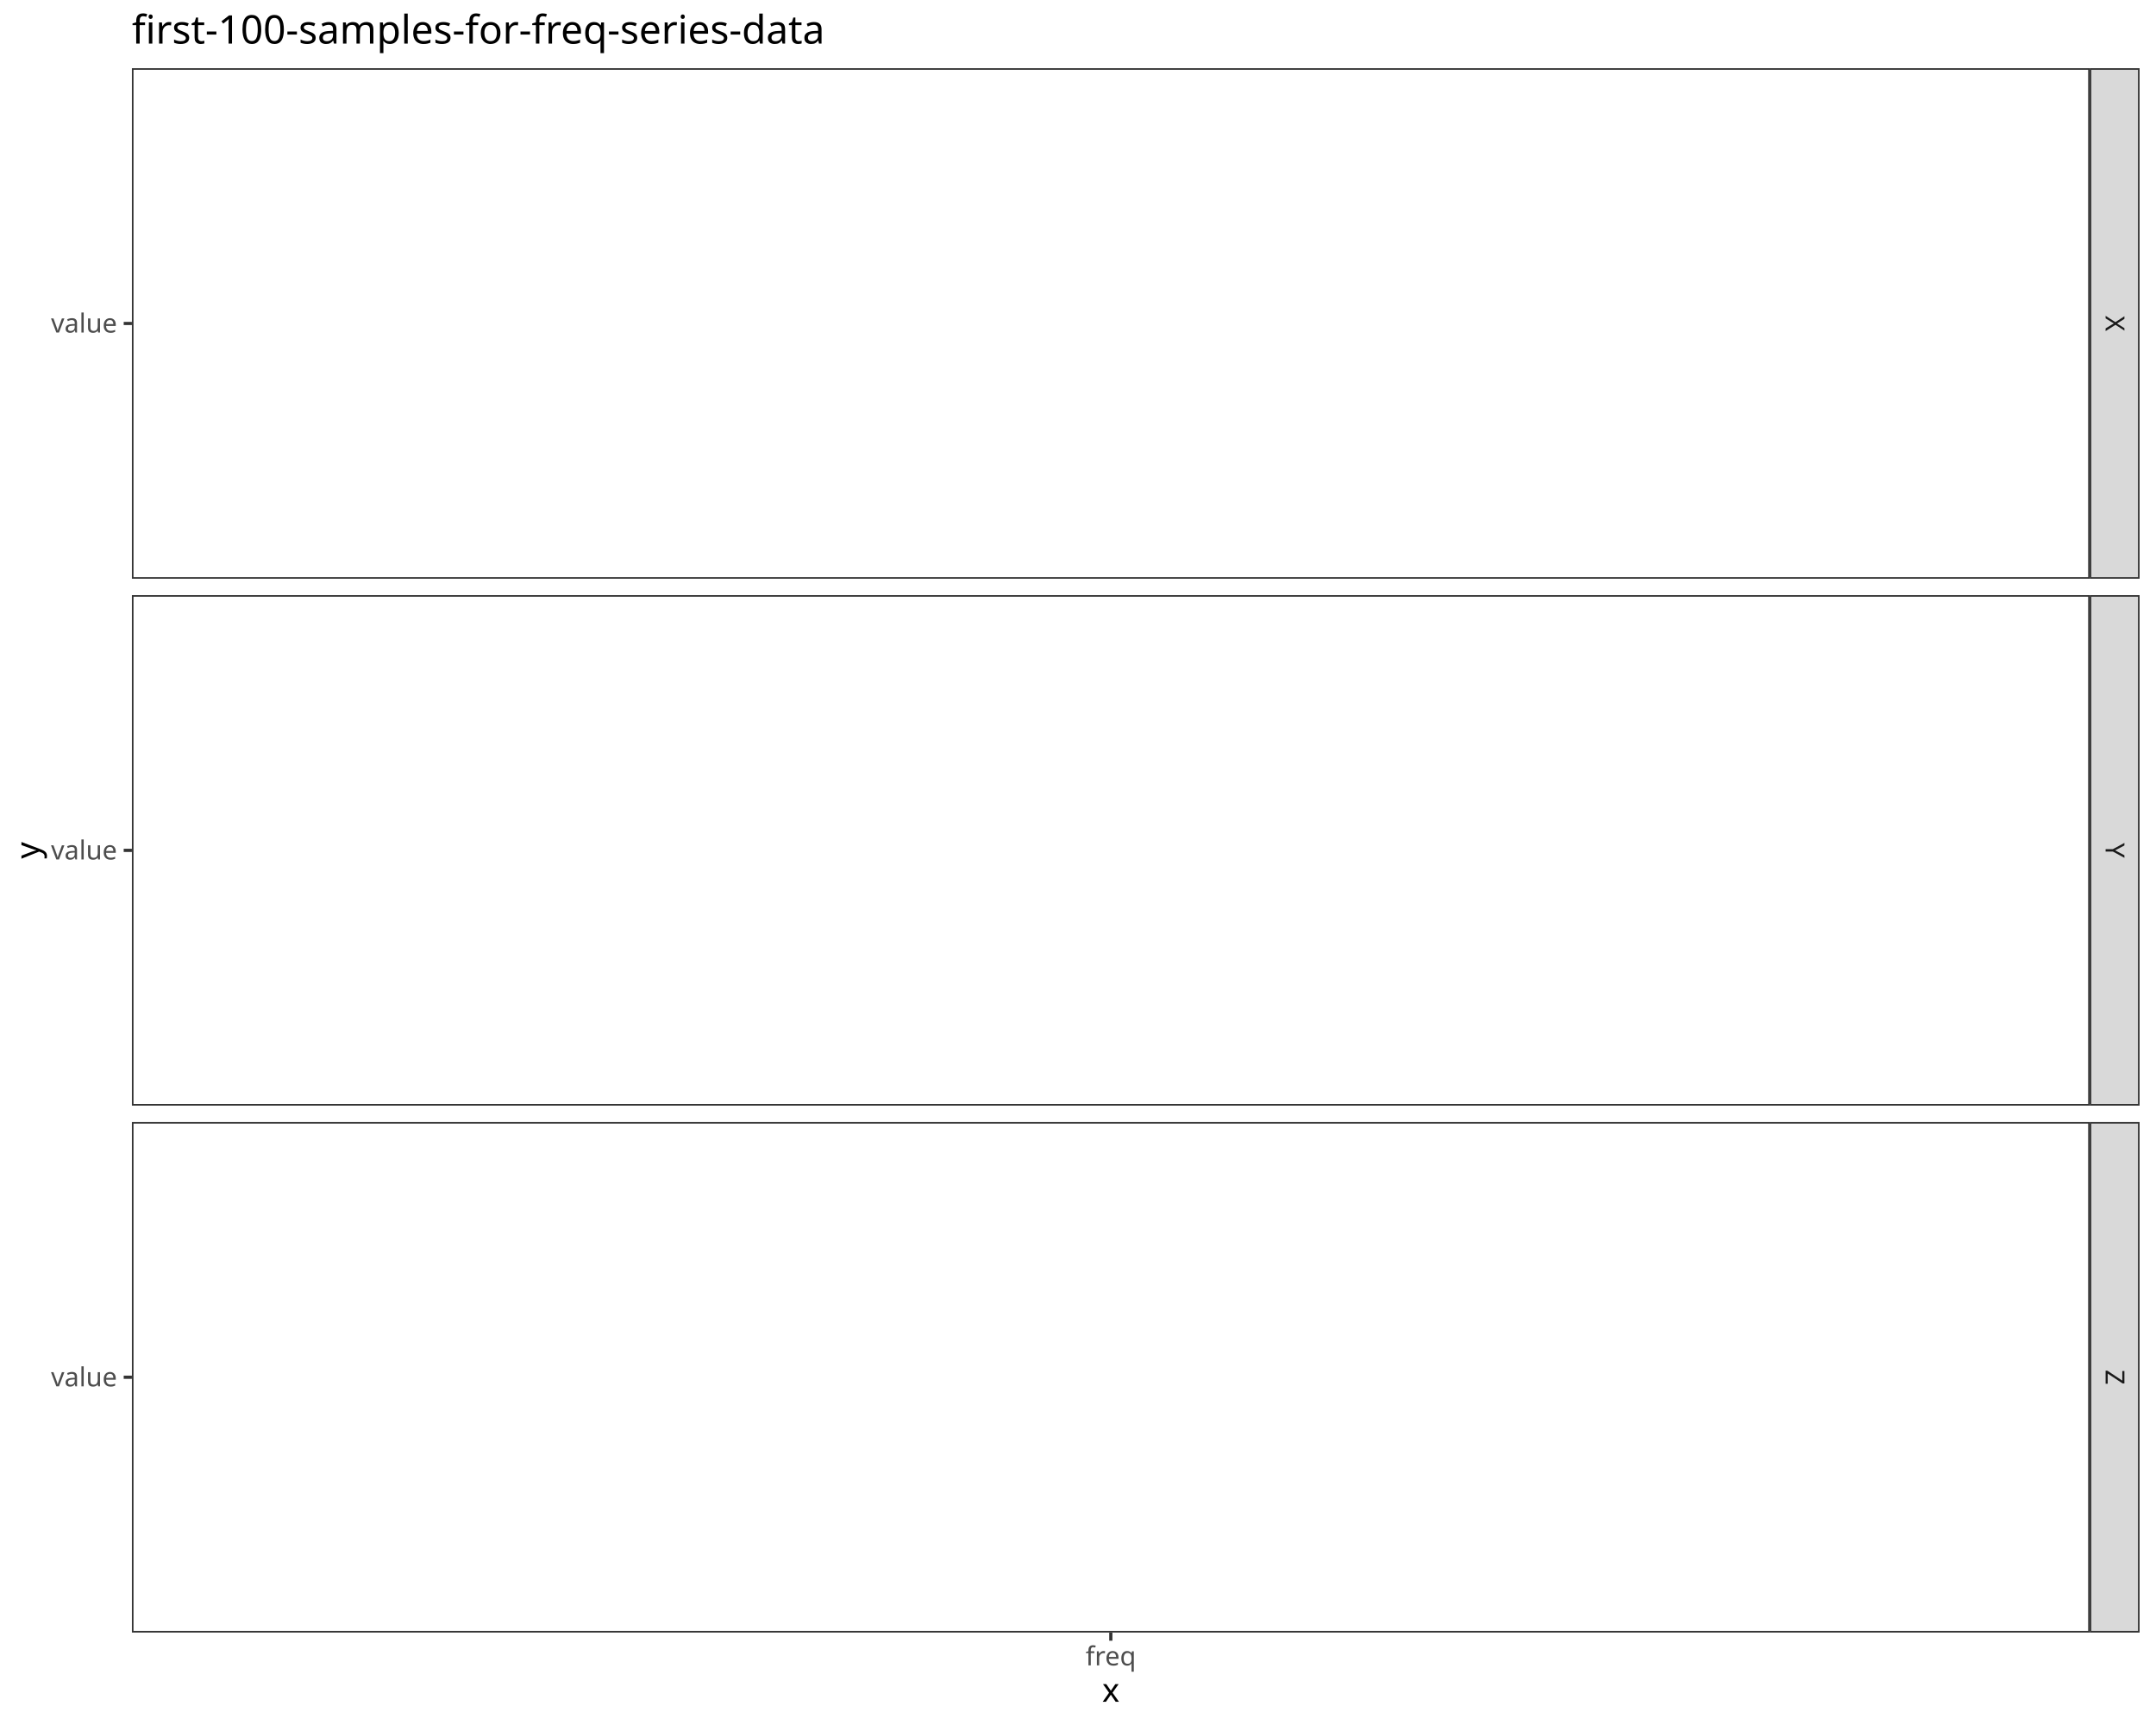
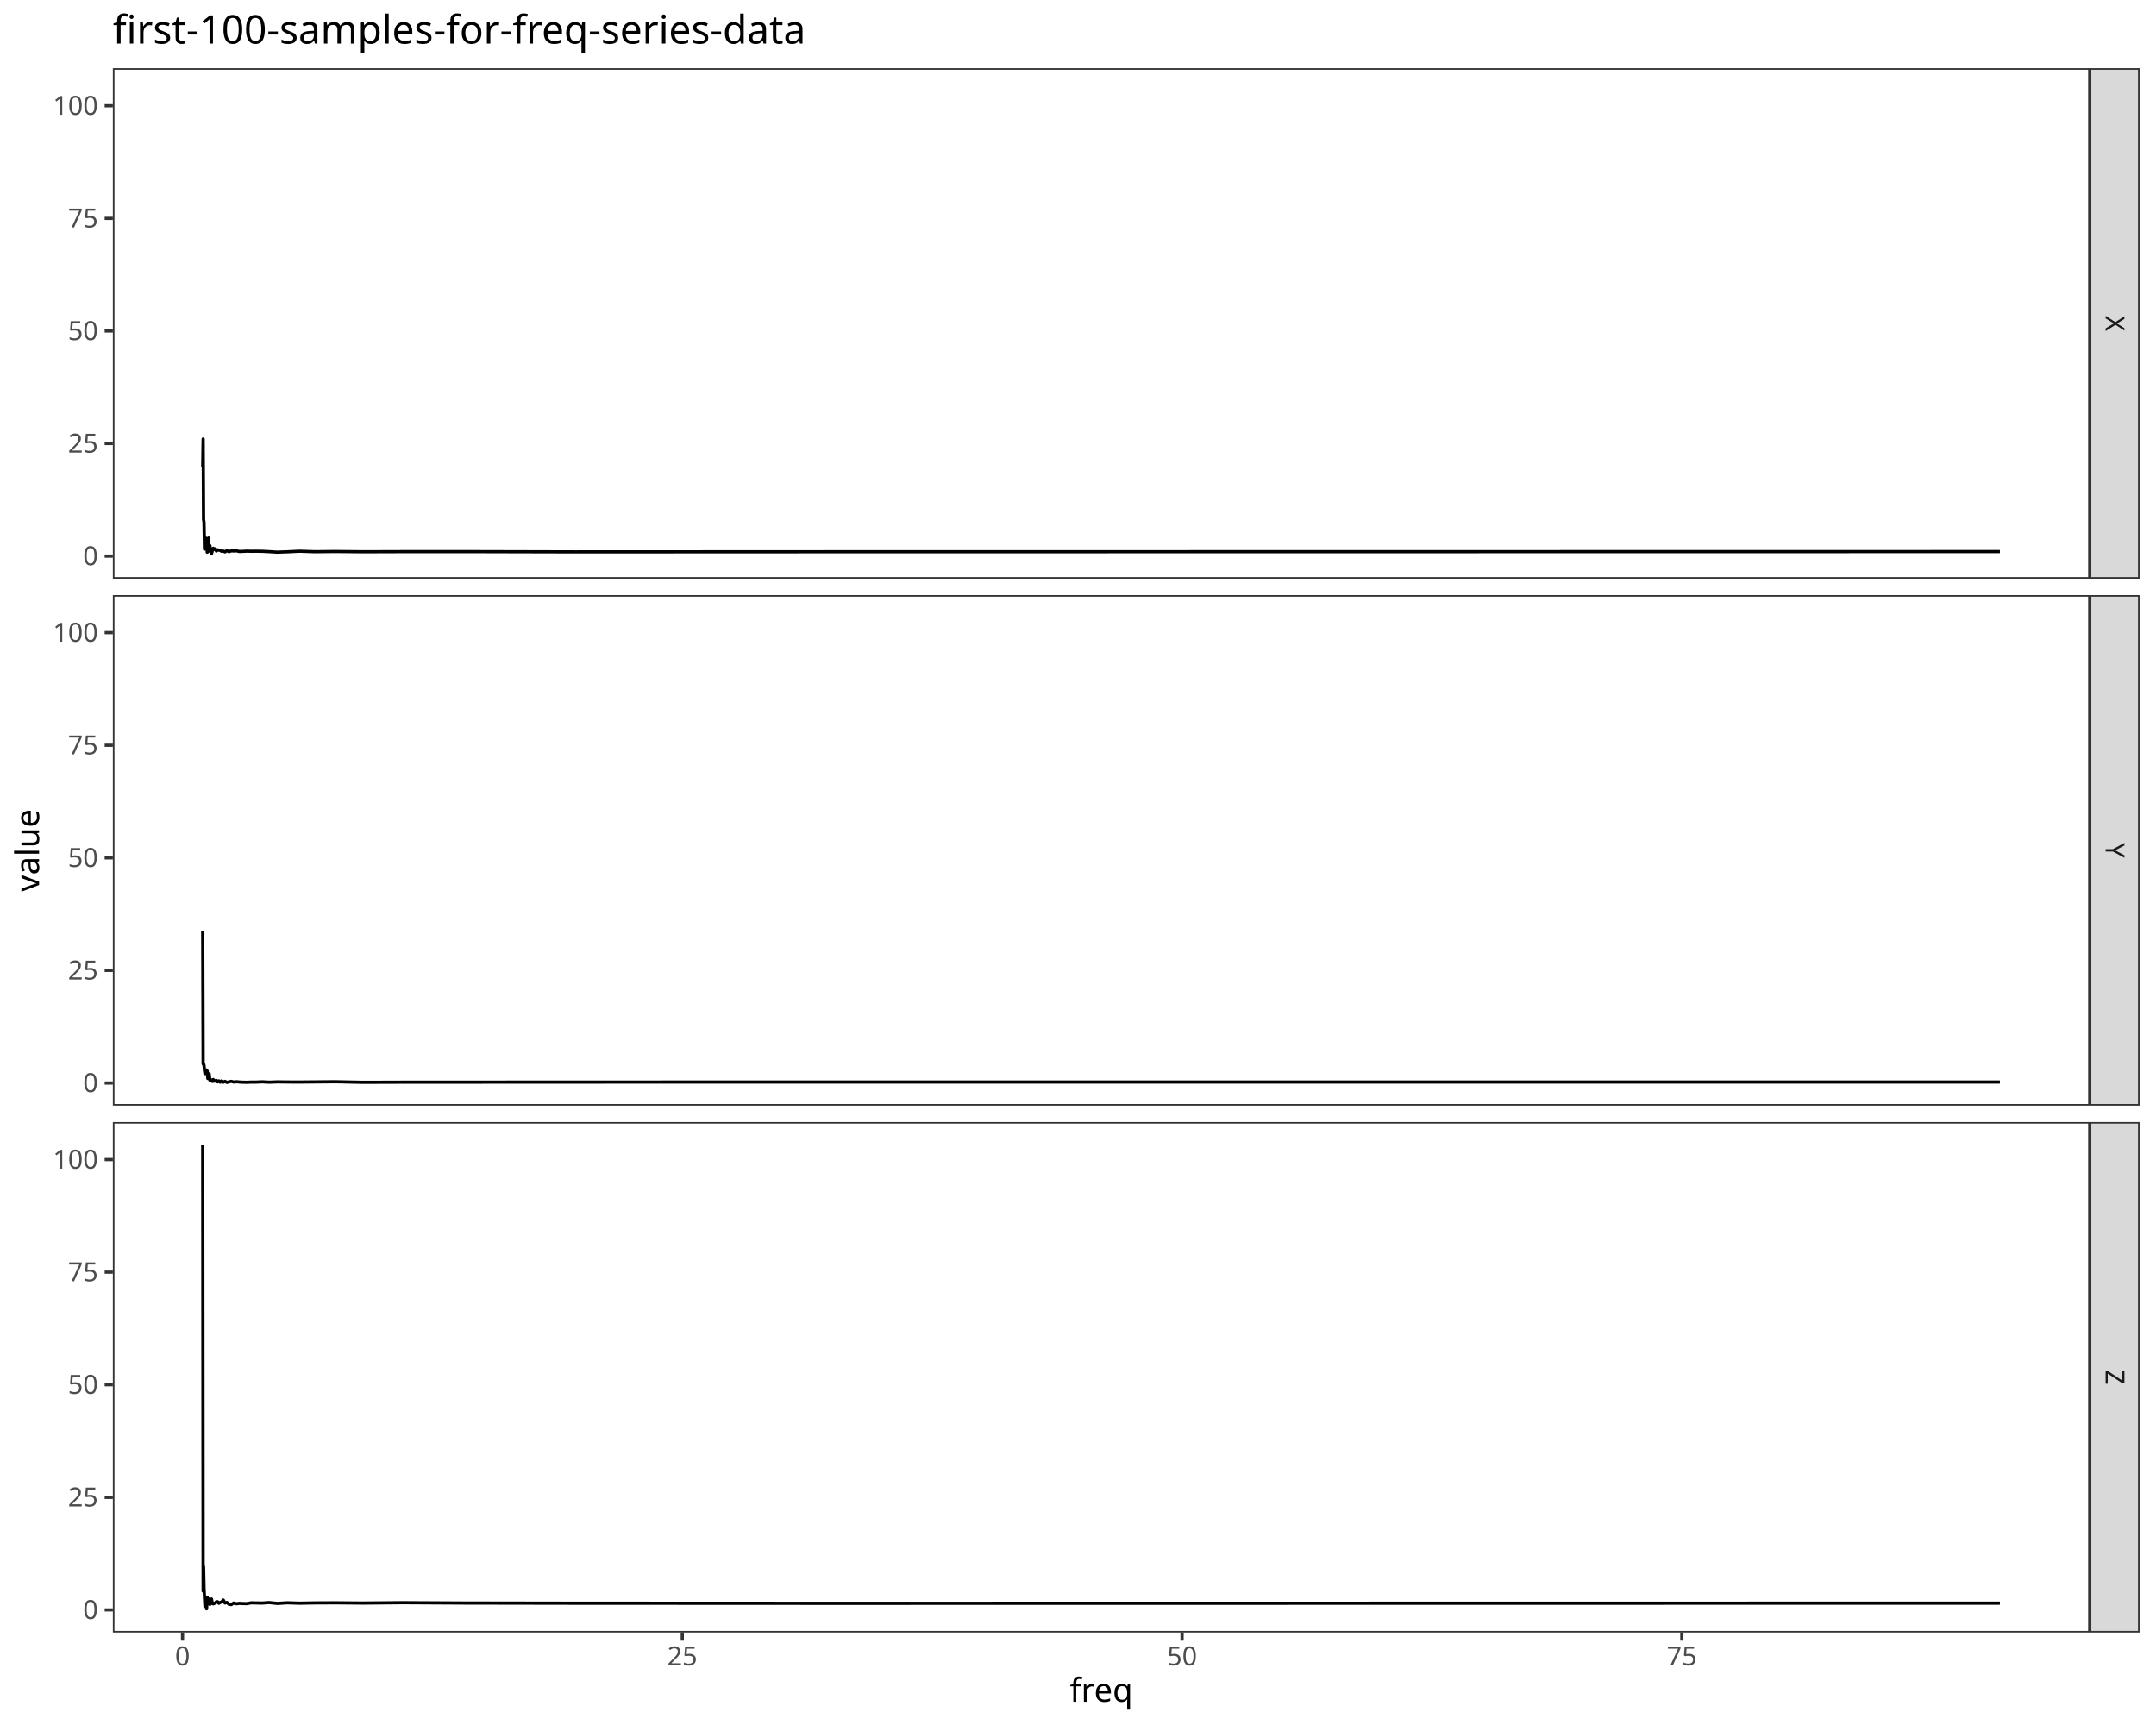
<svg xmlns="http://www.w3.org/2000/svg" class="svglite" data-engine-version="2.0" width="720.00pt" height="576.00pt" viewBox="0 0 720.00 576.00">
  <defs>
    <style type="text/css">
    .svglite line, .svglite polyline, .svglite polygon, .svglite path, .svglite rect, .svglite circle {
      fill: none;
      stroke: #000000;
      stroke-linecap: round;
      stroke-linejoin: round;
      stroke-miterlimit: 10.00;
    }
  </style>
  </defs>
  <rect width="100%" height="100%" style="stroke: none; fill: #FFFFFF;" />
  <defs>
    <clipPath id="cpMC4wMHw3MjAuMDB8MC4wMHw1NzYuMDA=">
      <rect x="0.00" y="0.00" width="720.00" height="576.00" />
    </clipPath>
  </defs>
  <g clip-path="url(#cpMC4wMHw3MjAuMDB8MC4wMHw1NzYuMDA=)">
    <rect x="0.00" y="0.00" width="720.00" height="576.00" style="stroke-width: 1.07; stroke: #FFFFFF; fill: #FFFFFF;" />
  </g>
  <defs>
-     <clipPath id="cpNDQuMDV8Njk3Ljg3fDIyLjc4fDE5My4yNA==">
-       <rect x="44.05" y="22.78" width="653.83" height="170.46" />
+     <clipPath id="cpMzcuNjl8Njk3Ljg3fDIyLjc4fDE5My4yNA==">
+       <rect x="37.69" y="22.78" width="660.18" height="170.46" />
    </clipPath>
  </defs>
-   <g clip-path="url(#cpNDQuMDV8Njk3Ljg3fDIyLjc4fDE5My4yNA==)">
-     <rect x="44.05" y="22.78" width="653.83" height="170.46" style="stroke-width: 1.07; stroke: none; fill: #FFFFFF;" />
-     <polyline points="370.96,108.01 370.96,108.01 370.96,108.01 370.96,108.01 370.96,108.01 370.96,108.01 370.96,108.01 370.96,108.01 370.96,108.01 370.96,108.01 370.96,108.01 370.96,108.01 370.96,108.01 370.96,108.01 370.96,108.01 370.96,108.01 370.96,108.01 370.96,108.01 370.96,108.01 370.96,108.01 370.96,108.01 370.96,108.01 370.96,108.01 370.96,108.01 370.96,108.01 370.96,108.01 370.96,108.01 370.96,108.01 370.96,108.01 370.96,108.01 370.96,108.01 370.96,108.01 370.96,108.01 370.96,108.01 370.96,108.01 370.96,108.01 370.96,108.01 370.96,108.01 370.96,108.01 370.96,108.01 370.96,108.01 370.96,108.01 370.96,108.01 370.96,108.01 370.96,108.01 370.96,108.01 370.96,108.01 370.96,108.01 370.96,108.01 370.96,108.01 " style="stroke-width: 1.07; stroke-linecap: butt;" />
-     <rect x="44.05" y="22.78" width="653.83" height="170.46" style="stroke-width: 1.07; stroke: #333333;" />
+   <g clip-path="url(#cpMzcuNjl8Njk3Ljg3fDIyLjc4fDE5My4yNA==)">
+     <rect x="37.69" y="22.78" width="660.18" height="170.46" style="stroke-width: 1.07; stroke: none; fill: #FFFFFF;" />
+     <polyline points="67.70,155.95 67.84,146.60 67.98,173.46 68.13,174.42 68.29,183.37 68.45,179.21 68.63,181.77 68.81,179.87 68.99,180.24 69.19,184.40 69.40,184.23 69.62,179.67 69.85,182.91 70.09,182.20 70.35,184.03 70.62,184.98 70.91,183.86 71.22,183.08 71.54,183.51 71.89,183.24 72.26,184.00 72.66,183.60 73.08,183.68 73.54,183.83 74.03,184.09 74.56,184.03 75.14,184.29 75.77,183.84 76.46,184.23 77.21,183.94 78.04,183.98 78.97,183.94 79.99,184.16 81.14,184.11 82.44,184.04 83.92,184.08 85.61,184.06 87.58,184.09 89.88,184.21 92.62,184.38 95.94,184.26 100.03,184.06 105.21,184.23 111.96,184.16 121.15,184.25 134.38,184.21 155.06,184.20 191.96,184.29 276.45,184.25 667.86,184.19 " style="stroke-width: 1.07; stroke-linecap: butt;" />
+     <rect x="37.69" y="22.78" width="660.18" height="170.46" style="stroke-width: 1.07; stroke: #333333;" />
  </g>
  <g clip-path="url(#cpMC4wMHw3MjAuMDB8MC4wMHw1NzYuMDA=)">
</g>
  <defs>
-     <clipPath id="cpNDQuMDV8Njk3Ljg3fDE5OC43MnwzNjkuMTg=">
-       <rect x="44.05" y="198.72" width="653.83" height="170.46" />
+     <clipPath id="cpMzcuNjl8Njk3Ljg3fDE5OC43MnwzNjkuMTg=">
+       <rect x="37.69" y="198.72" width="660.18" height="170.46" />
    </clipPath>
  </defs>
-   <g clip-path="url(#cpNDQuMDV8Njk3Ljg3fDE5OC43MnwzNjkuMTg=)">
-     <rect x="44.05" y="198.72" width="653.83" height="170.46" style="stroke-width: 1.07; stroke: none; fill: #FFFFFF;" />
-     <polyline points="370.96,283.95 370.96,283.95 370.96,283.95 370.96,283.95 370.96,283.95 370.96,283.95 370.96,283.95 370.96,283.95 370.96,283.95 370.96,283.95 370.96,283.95 370.96,283.95 370.96,283.95 370.96,283.95 370.96,283.95 370.96,283.95 370.96,283.95 370.96,283.95 370.96,283.95 370.96,283.95 370.96,283.95 370.96,283.95 370.96,283.95 370.96,283.95 370.96,283.95 370.96,283.95 370.96,283.95 370.96,283.95 370.96,283.95 370.96,283.95 370.96,283.95 370.96,283.95 370.96,283.95 370.96,283.95 370.96,283.95 370.96,283.95 370.96,283.95 370.96,283.95 370.96,283.95 370.96,283.95 370.96,283.95 370.96,283.95 370.96,283.95 370.96,283.95 370.96,283.95 370.96,283.95 370.96,283.95 370.96,283.95 370.96,283.95 370.96,283.95 " style="stroke-width: 1.07; stroke-linecap: butt;" />
-     <rect x="44.05" y="198.72" width="653.83" height="170.46" style="stroke-width: 1.07; stroke: #333333;" />
+   <g clip-path="url(#cpMzcuNjl8Njk3Ljg3fDE5OC43MnwzNjkuMTg=)">
+     <rect x="37.69" y="198.72" width="660.18" height="170.46" style="stroke-width: 1.07; stroke: none; fill: #FFFFFF;" />
+     <polyline points="67.70,310.95 67.84,355.28 67.98,355.27 68.13,355.75 68.29,357.52 68.45,358.49 68.63,357.70 68.81,357.30 68.99,357.28 69.19,357.72 69.40,360.12 69.62,358.85 69.85,358.58 70.09,360.71 70.35,360.49 70.62,360.93 70.91,361.09 71.22,360.46 71.54,361.04 71.89,360.90 72.26,360.77 72.66,361.25 73.08,360.91 73.54,361.36 74.03,360.92 74.56,361.35 75.14,361.08 75.77,361.43 76.46,361.26 77.21,361.07 78.04,361.30 78.97,361.20 79.99,361.30 81.14,361.36 82.44,361.38 83.92,361.32 85.61,361.32 87.58,361.23 89.88,361.35 92.62,361.25 95.94,361.29 100.03,361.31 105.21,361.26 111.96,361.20 121.15,361.39 134.38,361.35 155.06,361.34 191.96,361.32 276.45,361.30 667.86,361.30 " style="stroke-width: 1.07; stroke-linecap: butt;" />
+     <rect x="37.69" y="198.72" width="660.18" height="170.46" style="stroke-width: 1.07; stroke: #333333;" />
  </g>
  <g clip-path="url(#cpMC4wMHw3MjAuMDB8MC4wMHw1NzYuMDA=)">
</g>
  <defs>
-     <clipPath id="cpNDQuMDV8Njk3Ljg3fDM3NC42Nnw1NDUuMTE=">
-       <rect x="44.05" y="374.66" width="653.83" height="170.46" />
+     <clipPath id="cpMzcuNjl8Njk3Ljg3fDM3NC42Nnw1NDUuMTE=">
+       <rect x="37.69" y="374.66" width="660.18" height="170.46" />
    </clipPath>
  </defs>
-   <g clip-path="url(#cpNDQuMDV8Njk3Ljg3fDM3NC42Nnw1NDUuMTE=)">
-     <rect x="44.05" y="374.66" width="653.83" height="170.46" style="stroke-width: 1.07; stroke: none; fill: #FFFFFF;" />
-     <polyline points="370.96,459.88 370.96,459.88 370.96,459.88 370.96,459.88 370.96,459.88 370.96,459.88 370.96,459.88 370.96,459.88 370.96,459.88 370.96,459.88 370.96,459.88 370.96,459.88 370.96,459.88 370.96,459.88 370.96,459.88 370.96,459.88 370.96,459.88 370.96,459.88 370.96,459.88 370.96,459.88 370.96,459.88 370.96,459.88 370.96,459.88 370.96,459.88 370.96,459.88 370.96,459.88 370.96,459.88 370.96,459.88 370.96,459.88 370.96,459.88 370.96,459.88 370.96,459.88 370.96,459.88 370.96,459.88 370.96,459.88 370.96,459.88 370.96,459.88 370.96,459.88 370.96,459.88 370.96,459.88 370.96,459.88 370.96,459.88 370.96,459.88 370.96,459.88 370.96,459.88 370.96,459.88 370.96,459.88 370.96,459.88 370.96,459.88 370.96,459.88 " style="stroke-width: 1.07; stroke-linecap: butt;" />
-     <rect x="44.05" y="374.66" width="653.83" height="170.46" style="stroke-width: 1.07; stroke: #333333;" />
+   <g clip-path="url(#cpMzcuNjl8Njk3Ljg3fDM3NC42Nnw1NDUuMTE=)">
+     <rect x="37.69" y="374.66" width="660.18" height="170.46" style="stroke-width: 1.07; stroke: none; fill: #FFFFFF;" />
+     <polyline points="67.70,382.40 67.84,531.28 67.98,523.16 68.13,530.26 68.29,533.46 68.45,536.34 68.63,533.28 68.81,533.74 68.99,537.21 69.19,533.33 69.40,535.56 69.62,533.92 69.85,534.62 70.09,535.73 70.35,535.51 70.62,533.93 70.91,535.40 71.22,535.56 71.54,535.39 71.89,535.28 72.26,534.85 72.66,534.84 73.08,535.36 73.54,535.08 74.03,534.91 74.56,534.28 75.14,535.26 75.77,535.06 76.46,535.67 77.21,535.79 78.04,535.28 78.97,535.51 79.99,535.37 81.14,535.45 82.44,535.47 83.92,535.20 85.61,535.24 87.58,535.28 89.88,535.11 92.62,535.40 95.94,535.19 100.03,535.32 105.21,535.23 111.96,535.20 121.15,535.28 134.38,535.16 155.06,535.27 191.96,535.33 276.45,535.37 667.86,535.31 " style="stroke-width: 1.07; stroke-linecap: butt;" />
+     <rect x="37.69" y="374.66" width="660.18" height="170.46" style="stroke-width: 1.07; stroke: #333333;" />
  </g>
  <g clip-path="url(#cpMC4wMHw3MjAuMDB8MC4wMHw1NzYuMDA=)">
</g>
  <defs>
    <clipPath id="cpNjk3Ljg3fDcxNC41MnwyMi43OHwxOTMuMjQ=">
      <rect x="697.87" y="22.78" width="16.65" height="170.46" />
    </clipPath>
  </defs>
  <g clip-path="url(#cpNjk3Ljg3fDcxNC41MnwyMi43OHwxOTMuMjQ=)">
    <rect x="697.87" y="22.78" width="16.65" height="170.46" style="stroke-width: 1.07; stroke: #333333; fill: #D9D9D9;" />
    <text transform="translate(703.17,108.01) rotate(90)" text-anchor="middle" style="font-size: 8.80px; fill: #1A1A1A; font-family: sans;" textLength="5.87px" lengthAdjust="spacingAndGlyphs">X</text>
  </g>
  <g clip-path="url(#cpMC4wMHw3MjAuMDB8MC4wMHw1NzYuMDA=)">
</g>
  <defs>
    <clipPath id="cpNjk3Ljg3fDcxNC41MnwxOTguNzJ8MzY5LjE4">
      <rect x="697.87" y="198.72" width="16.65" height="170.46" />
    </clipPath>
  </defs>
  <g clip-path="url(#cpNjk3Ljg3fDcxNC41MnwxOTguNzJ8MzY5LjE4)">
    <rect x="697.87" y="198.72" width="16.65" height="170.46" style="stroke-width: 1.07; stroke: #333333; fill: #D9D9D9;" />
    <text transform="translate(703.17,283.95) rotate(90)" text-anchor="middle" style="font-size: 8.80px; fill: #1A1A1A; font-family: sans;" textLength="5.87px" lengthAdjust="spacingAndGlyphs">Y</text>
  </g>
  <g clip-path="url(#cpMC4wMHw3MjAuMDB8MC4wMHw1NzYuMDA=)">
</g>
  <defs>
    <clipPath id="cpNjk3Ljg3fDcxNC41MnwzNzQuNjZ8NTQ1LjEx">
      <rect x="697.87" y="374.66" width="16.65" height="170.46" />
    </clipPath>
  </defs>
  <g clip-path="url(#cpNjk3Ljg3fDcxNC41MnwzNzQuNjZ8NTQ1LjEx)">
    <rect x="697.87" y="374.66" width="16.65" height="170.46" style="stroke-width: 1.07; stroke: #333333; fill: #D9D9D9;" />
    <text transform="translate(703.17,459.88) rotate(90)" text-anchor="middle" style="font-size: 8.80px; fill: #1A1A1A; font-family: sans;" textLength="5.38px" lengthAdjust="spacingAndGlyphs">Z</text>
  </g>
  <g clip-path="url(#cpMC4wMHw3MjAuMDB8MC4wMHw1NzYuMDA=)">
-     <polyline points="370.96,547.85 370.96,545.11 " style="stroke-width: 1.07; stroke: #333333; stroke-linecap: butt;" />
-     <text x="370.96" y="556.10" text-anchor="middle" style="font-size: 8.80px; fill: #4D4D4D; font-family: sans;" textLength="15.16px" lengthAdjust="spacingAndGlyphs">freq</text>
-     <text x="39.11" y="111.04" text-anchor="end" style="font-size: 8.80px; fill: #4D4D4D; font-family: sans;" textLength="21.04px" lengthAdjust="spacingAndGlyphs">value</text>
-     <polyline points="41.31,108.01 44.05,108.01 " style="stroke-width: 1.07; stroke: #333333; stroke-linecap: butt;" />
-     <text x="39.11" y="286.98" text-anchor="end" style="font-size: 8.80px; fill: #4D4D4D; font-family: sans;" textLength="21.04px" lengthAdjust="spacingAndGlyphs">value</text>
-     <polyline points="41.31,283.95 44.05,283.95 " style="stroke-width: 1.07; stroke: #333333; stroke-linecap: butt;" />
-     <text x="39.11" y="462.91" text-anchor="end" style="font-size: 8.80px; fill: #4D4D4D; font-family: sans;" textLength="21.04px" lengthAdjust="spacingAndGlyphs">value</text>
-     <polyline points="41.31,459.88 44.05,459.88 " style="stroke-width: 1.07; stroke: #333333; stroke-linecap: butt;" />
-     <text x="370.96" y="568.24" text-anchor="middle" style="font-size: 11.00px; font-family: sans;" textLength="5.50px" lengthAdjust="spacingAndGlyphs">x</text>
-     <text transform="translate(13.05,283.95) rotate(-90)" text-anchor="middle" style="font-size: 11.00px; font-family: sans;" textLength="5.50px" lengthAdjust="spacingAndGlyphs">y</text>
-     <text x="44.05" y="14.56" style="font-size: 13.20px; font-family: sans;" textLength="217.90px" lengthAdjust="spacingAndGlyphs">first-100-samples-for-freq-series-data</text>
+     <polyline points="60.95,547.85 60.95,545.11 " style="stroke-width: 1.07; stroke: #333333; stroke-linecap: butt;" />
+     <polyline points="227.85,547.85 227.85,545.11 " style="stroke-width: 1.07; stroke: #333333; stroke-linecap: butt;" />
+     <polyline points="394.75,547.85 394.75,545.11 " style="stroke-width: 1.07; stroke: #333333; stroke-linecap: butt;" />
+     <polyline points="561.65,547.85 561.65,545.11 " style="stroke-width: 1.07; stroke: #333333; stroke-linecap: butt;" />
+     <text x="60.95" y="556.10" text-anchor="middle" style="font-size: 8.80px; fill: #4D4D4D; font-family: sans;" textLength="4.89px" lengthAdjust="spacingAndGlyphs">0</text>
+     <text x="227.85" y="556.10" text-anchor="middle" style="font-size: 8.80px; fill: #4D4D4D; font-family: sans;" textLength="9.79px" lengthAdjust="spacingAndGlyphs">25</text>
+     <text x="394.75" y="556.10" text-anchor="middle" style="font-size: 8.80px; fill: #4D4D4D; font-family: sans;" textLength="9.79px" lengthAdjust="spacingAndGlyphs">50</text>
+     <text x="561.65" y="556.10" text-anchor="middle" style="font-size: 8.80px; fill: #4D4D4D; font-family: sans;" textLength="9.79px" lengthAdjust="spacingAndGlyphs">75</text>
+     <text x="32.76" y="188.73" text-anchor="end" style="font-size: 8.80px; fill: #4D4D4D; font-family: sans;" textLength="4.89px" lengthAdjust="spacingAndGlyphs">0</text>
+     <text x="32.76" y="151.13" text-anchor="end" style="font-size: 8.80px; fill: #4D4D4D; font-family: sans;" textLength="9.79px" lengthAdjust="spacingAndGlyphs">25</text>
+     <text x="32.76" y="113.54" text-anchor="end" style="font-size: 8.80px; fill: #4D4D4D; font-family: sans;" textLength="9.79px" lengthAdjust="spacingAndGlyphs">50</text>
+     <text x="32.76" y="75.95" text-anchor="end" style="font-size: 8.80px; fill: #4D4D4D; font-family: sans;" textLength="9.79px" lengthAdjust="spacingAndGlyphs">75</text>
+     <text x="32.76" y="38.35" text-anchor="end" style="font-size: 8.80px; fill: #4D4D4D; font-family: sans;" textLength="14.68px" lengthAdjust="spacingAndGlyphs">100</text>
+     <polyline points="34.95,185.70 37.69,185.70 " style="stroke-width: 1.07; stroke: #333333; stroke-linecap: butt;" />
+     <polyline points="34.95,148.10 37.69,148.10 " style="stroke-width: 1.07; stroke: #333333; stroke-linecap: butt;" />
+     <polyline points="34.95,110.51 37.69,110.51 " style="stroke-width: 1.07; stroke: #333333; stroke-linecap: butt;" />
+     <polyline points="34.95,72.92 37.69,72.92 " style="stroke-width: 1.07; stroke: #333333; stroke-linecap: butt;" />
+     <polyline points="34.95,35.32 37.69,35.32 " style="stroke-width: 1.07; stroke: #333333; stroke-linecap: butt;" />
+     <text x="32.76" y="364.66" text-anchor="end" style="font-size: 8.80px; fill: #4D4D4D; font-family: sans;" textLength="4.89px" lengthAdjust="spacingAndGlyphs">0</text>
+     <text x="32.76" y="327.07" text-anchor="end" style="font-size: 8.80px; fill: #4D4D4D; font-family: sans;" textLength="9.79px" lengthAdjust="spacingAndGlyphs">25</text>
+     <text x="32.76" y="289.48" text-anchor="end" style="font-size: 8.80px; fill: #4D4D4D; font-family: sans;" textLength="9.79px" lengthAdjust="spacingAndGlyphs">50</text>
+     <text x="32.76" y="251.88" text-anchor="end" style="font-size: 8.80px; fill: #4D4D4D; font-family: sans;" textLength="9.79px" lengthAdjust="spacingAndGlyphs">75</text>
+     <text x="32.76" y="214.29" text-anchor="end" style="font-size: 8.80px; fill: #4D4D4D; font-family: sans;" textLength="14.68px" lengthAdjust="spacingAndGlyphs">100</text>
+     <polyline points="34.95,361.63 37.69,361.63 " style="stroke-width: 1.07; stroke: #333333; stroke-linecap: butt;" />
+     <polyline points="34.95,324.04 37.69,324.04 " style="stroke-width: 1.07; stroke: #333333; stroke-linecap: butt;" />
+     <polyline points="34.95,286.45 37.69,286.45 " style="stroke-width: 1.07; stroke: #333333; stroke-linecap: butt;" />
+     <polyline points="34.95,248.85 37.69,248.85 " style="stroke-width: 1.07; stroke: #333333; stroke-linecap: butt;" />
+     <polyline points="34.95,211.26 37.69,211.26 " style="stroke-width: 1.07; stroke: #333333; stroke-linecap: butt;" />
+     <text x="32.76" y="540.60" text-anchor="end" style="font-size: 8.80px; fill: #4D4D4D; font-family: sans;" textLength="4.89px" lengthAdjust="spacingAndGlyphs">0</text>
+     <text x="32.76" y="503.00" text-anchor="end" style="font-size: 8.80px; fill: #4D4D4D; font-family: sans;" textLength="9.79px" lengthAdjust="spacingAndGlyphs">25</text>
+     <text x="32.76" y="465.41" text-anchor="end" style="font-size: 8.80px; fill: #4D4D4D; font-family: sans;" textLength="9.79px" lengthAdjust="spacingAndGlyphs">50</text>
+     <text x="32.76" y="427.82" text-anchor="end" style="font-size: 8.80px; fill: #4D4D4D; font-family: sans;" textLength="9.79px" lengthAdjust="spacingAndGlyphs">75</text>
+     <text x="32.76" y="390.23" text-anchor="end" style="font-size: 8.80px; fill: #4D4D4D; font-family: sans;" textLength="14.68px" lengthAdjust="spacingAndGlyphs">100</text>
+     <polyline points="34.95,537.57 37.69,537.57 " style="stroke-width: 1.07; stroke: #333333; stroke-linecap: butt;" />
+     <polyline points="34.95,499.98 37.69,499.98 " style="stroke-width: 1.07; stroke: #333333; stroke-linecap: butt;" />
+     <polyline points="34.95,462.38 37.69,462.38 " style="stroke-width: 1.07; stroke: #333333; stroke-linecap: butt;" />
+     <polyline points="34.95,424.79 37.69,424.79 " style="stroke-width: 1.07; stroke: #333333; stroke-linecap: butt;" />
+     <polyline points="34.95,387.20 37.69,387.20 " style="stroke-width: 1.07; stroke: #333333; stroke-linecap: butt;" />
+     <text x="367.78" y="568.24" text-anchor="middle" style="font-size: 11.00px; font-family: sans;" textLength="18.96px" lengthAdjust="spacingAndGlyphs">freq</text>
+     <text transform="translate(13.05,283.95) rotate(-90)" text-anchor="middle" style="font-size: 11.00px; font-family: sans;" textLength="26.30px" lengthAdjust="spacingAndGlyphs">value</text>
+     <text x="37.69" y="14.56" style="font-size: 13.20px; font-family: sans;" textLength="217.90px" lengthAdjust="spacingAndGlyphs">first-100-samples-for-freq-series-data</text>
  </g>
</svg>
